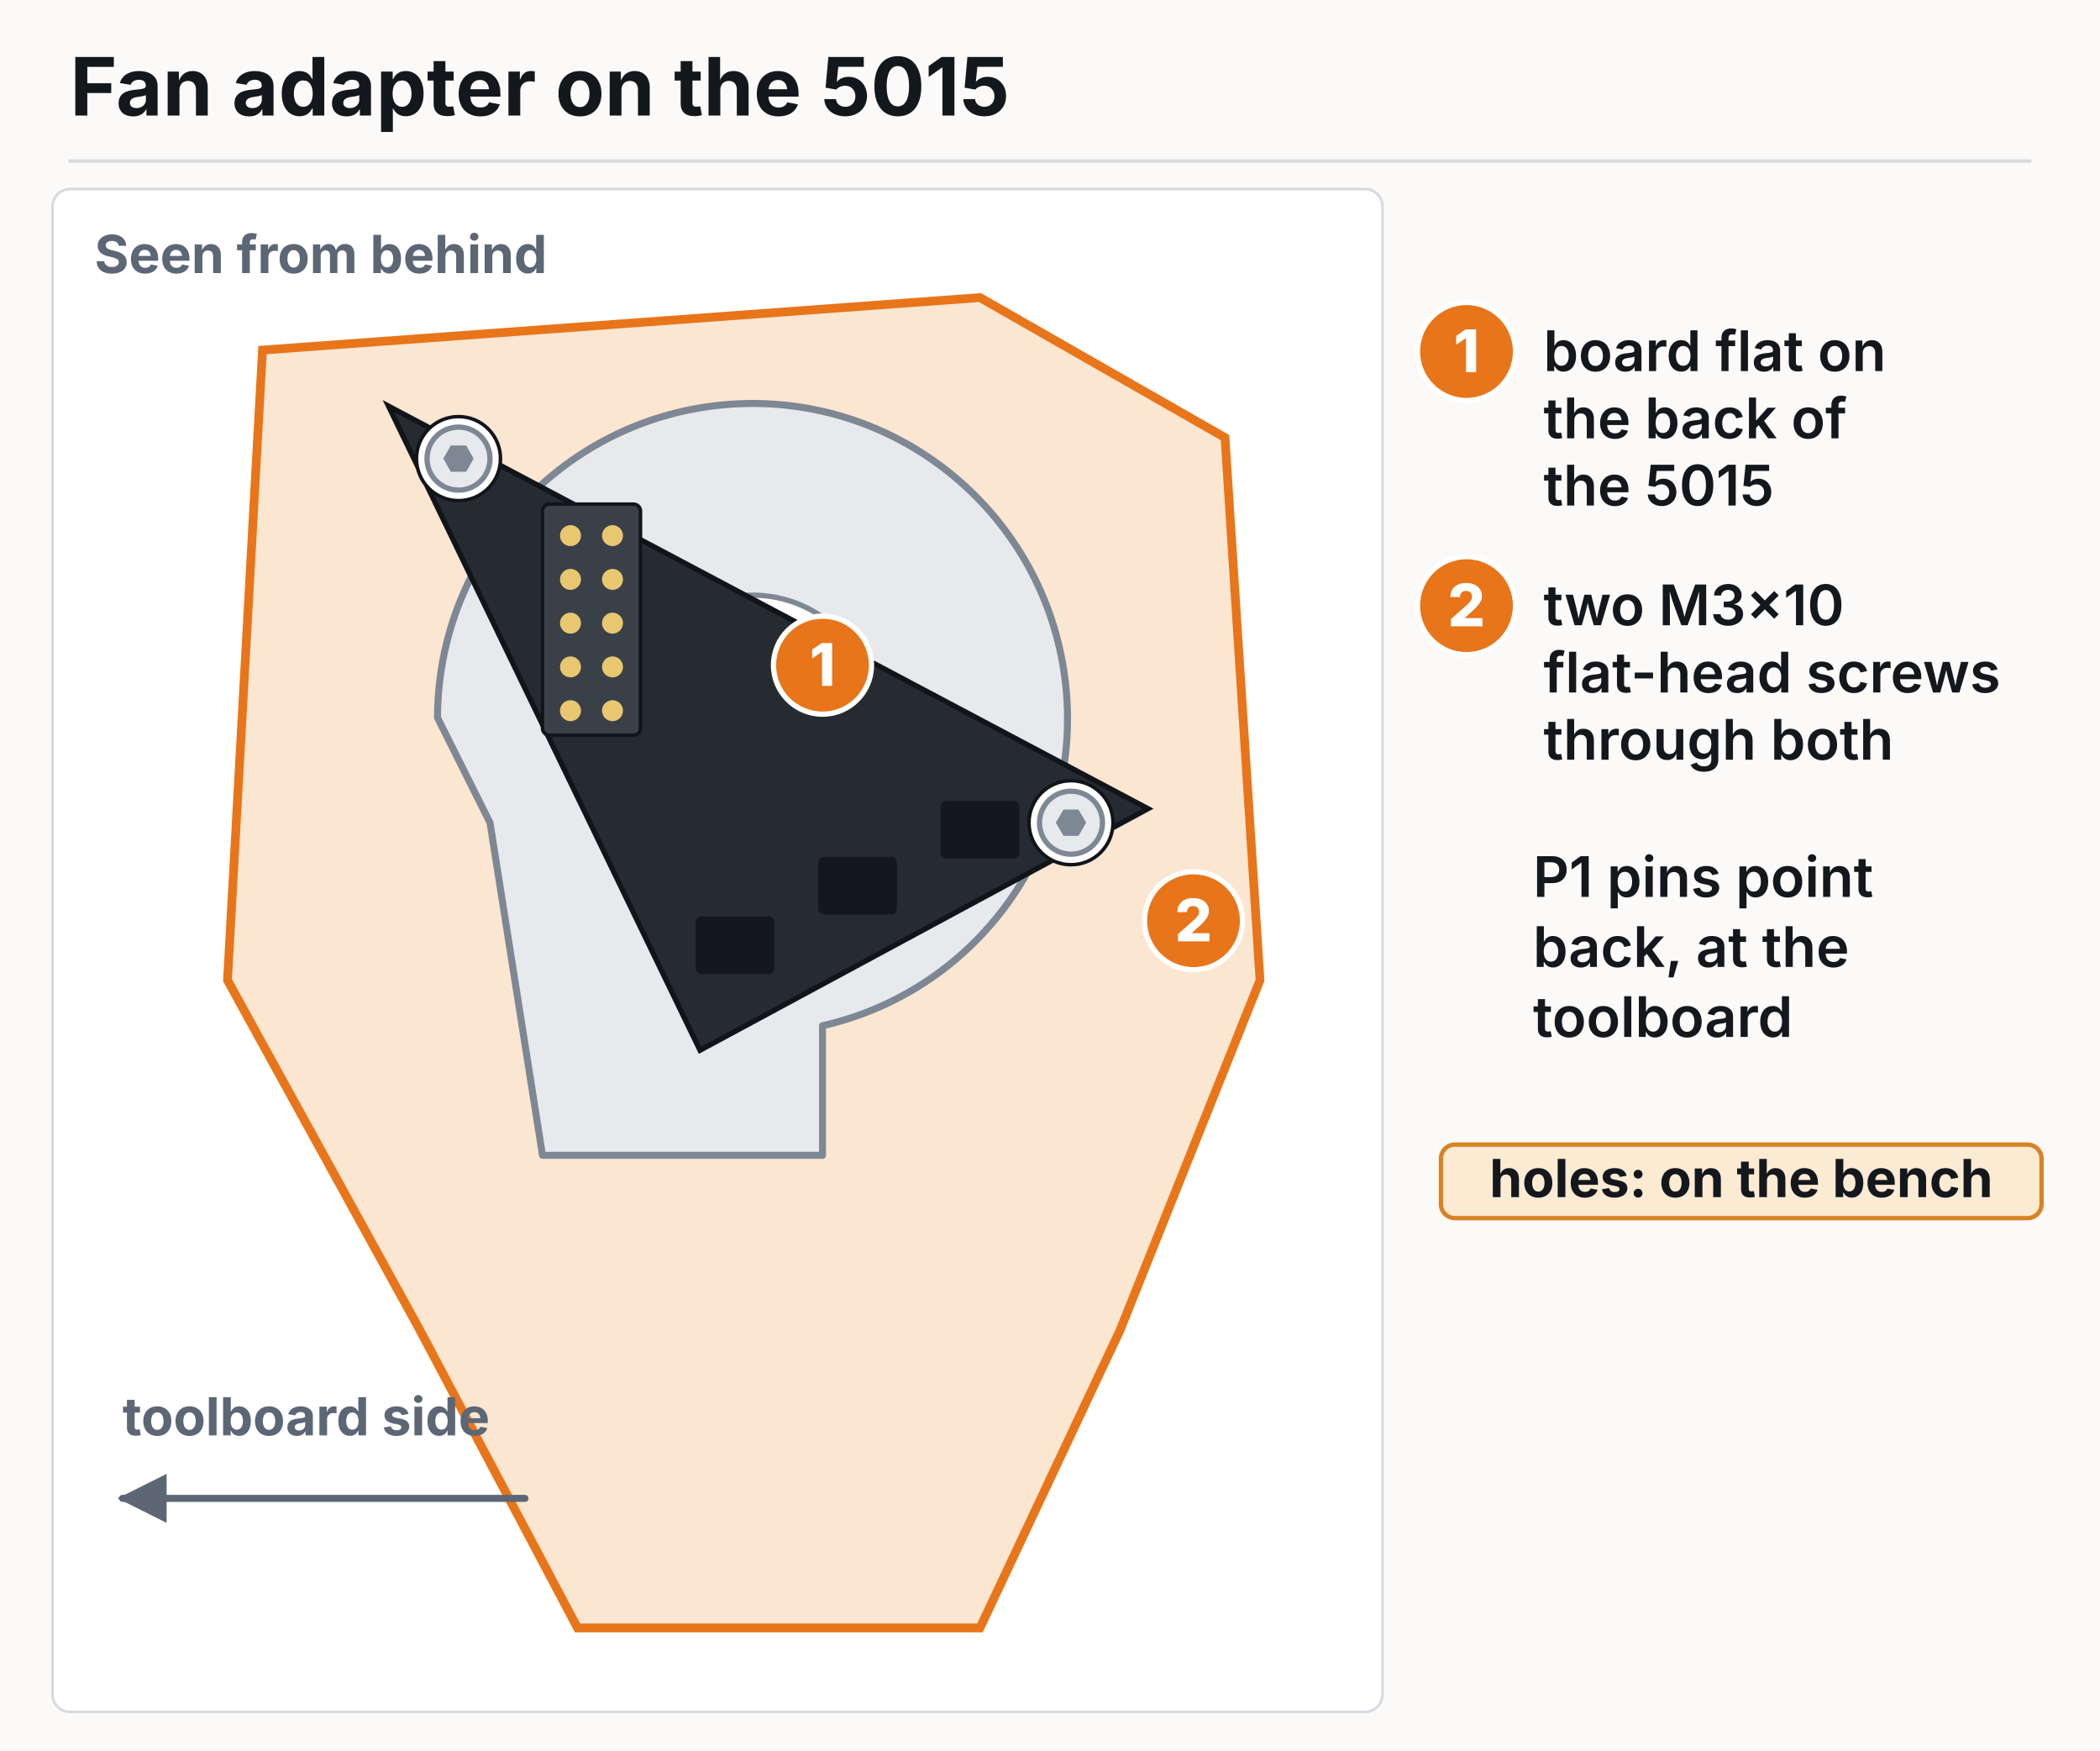
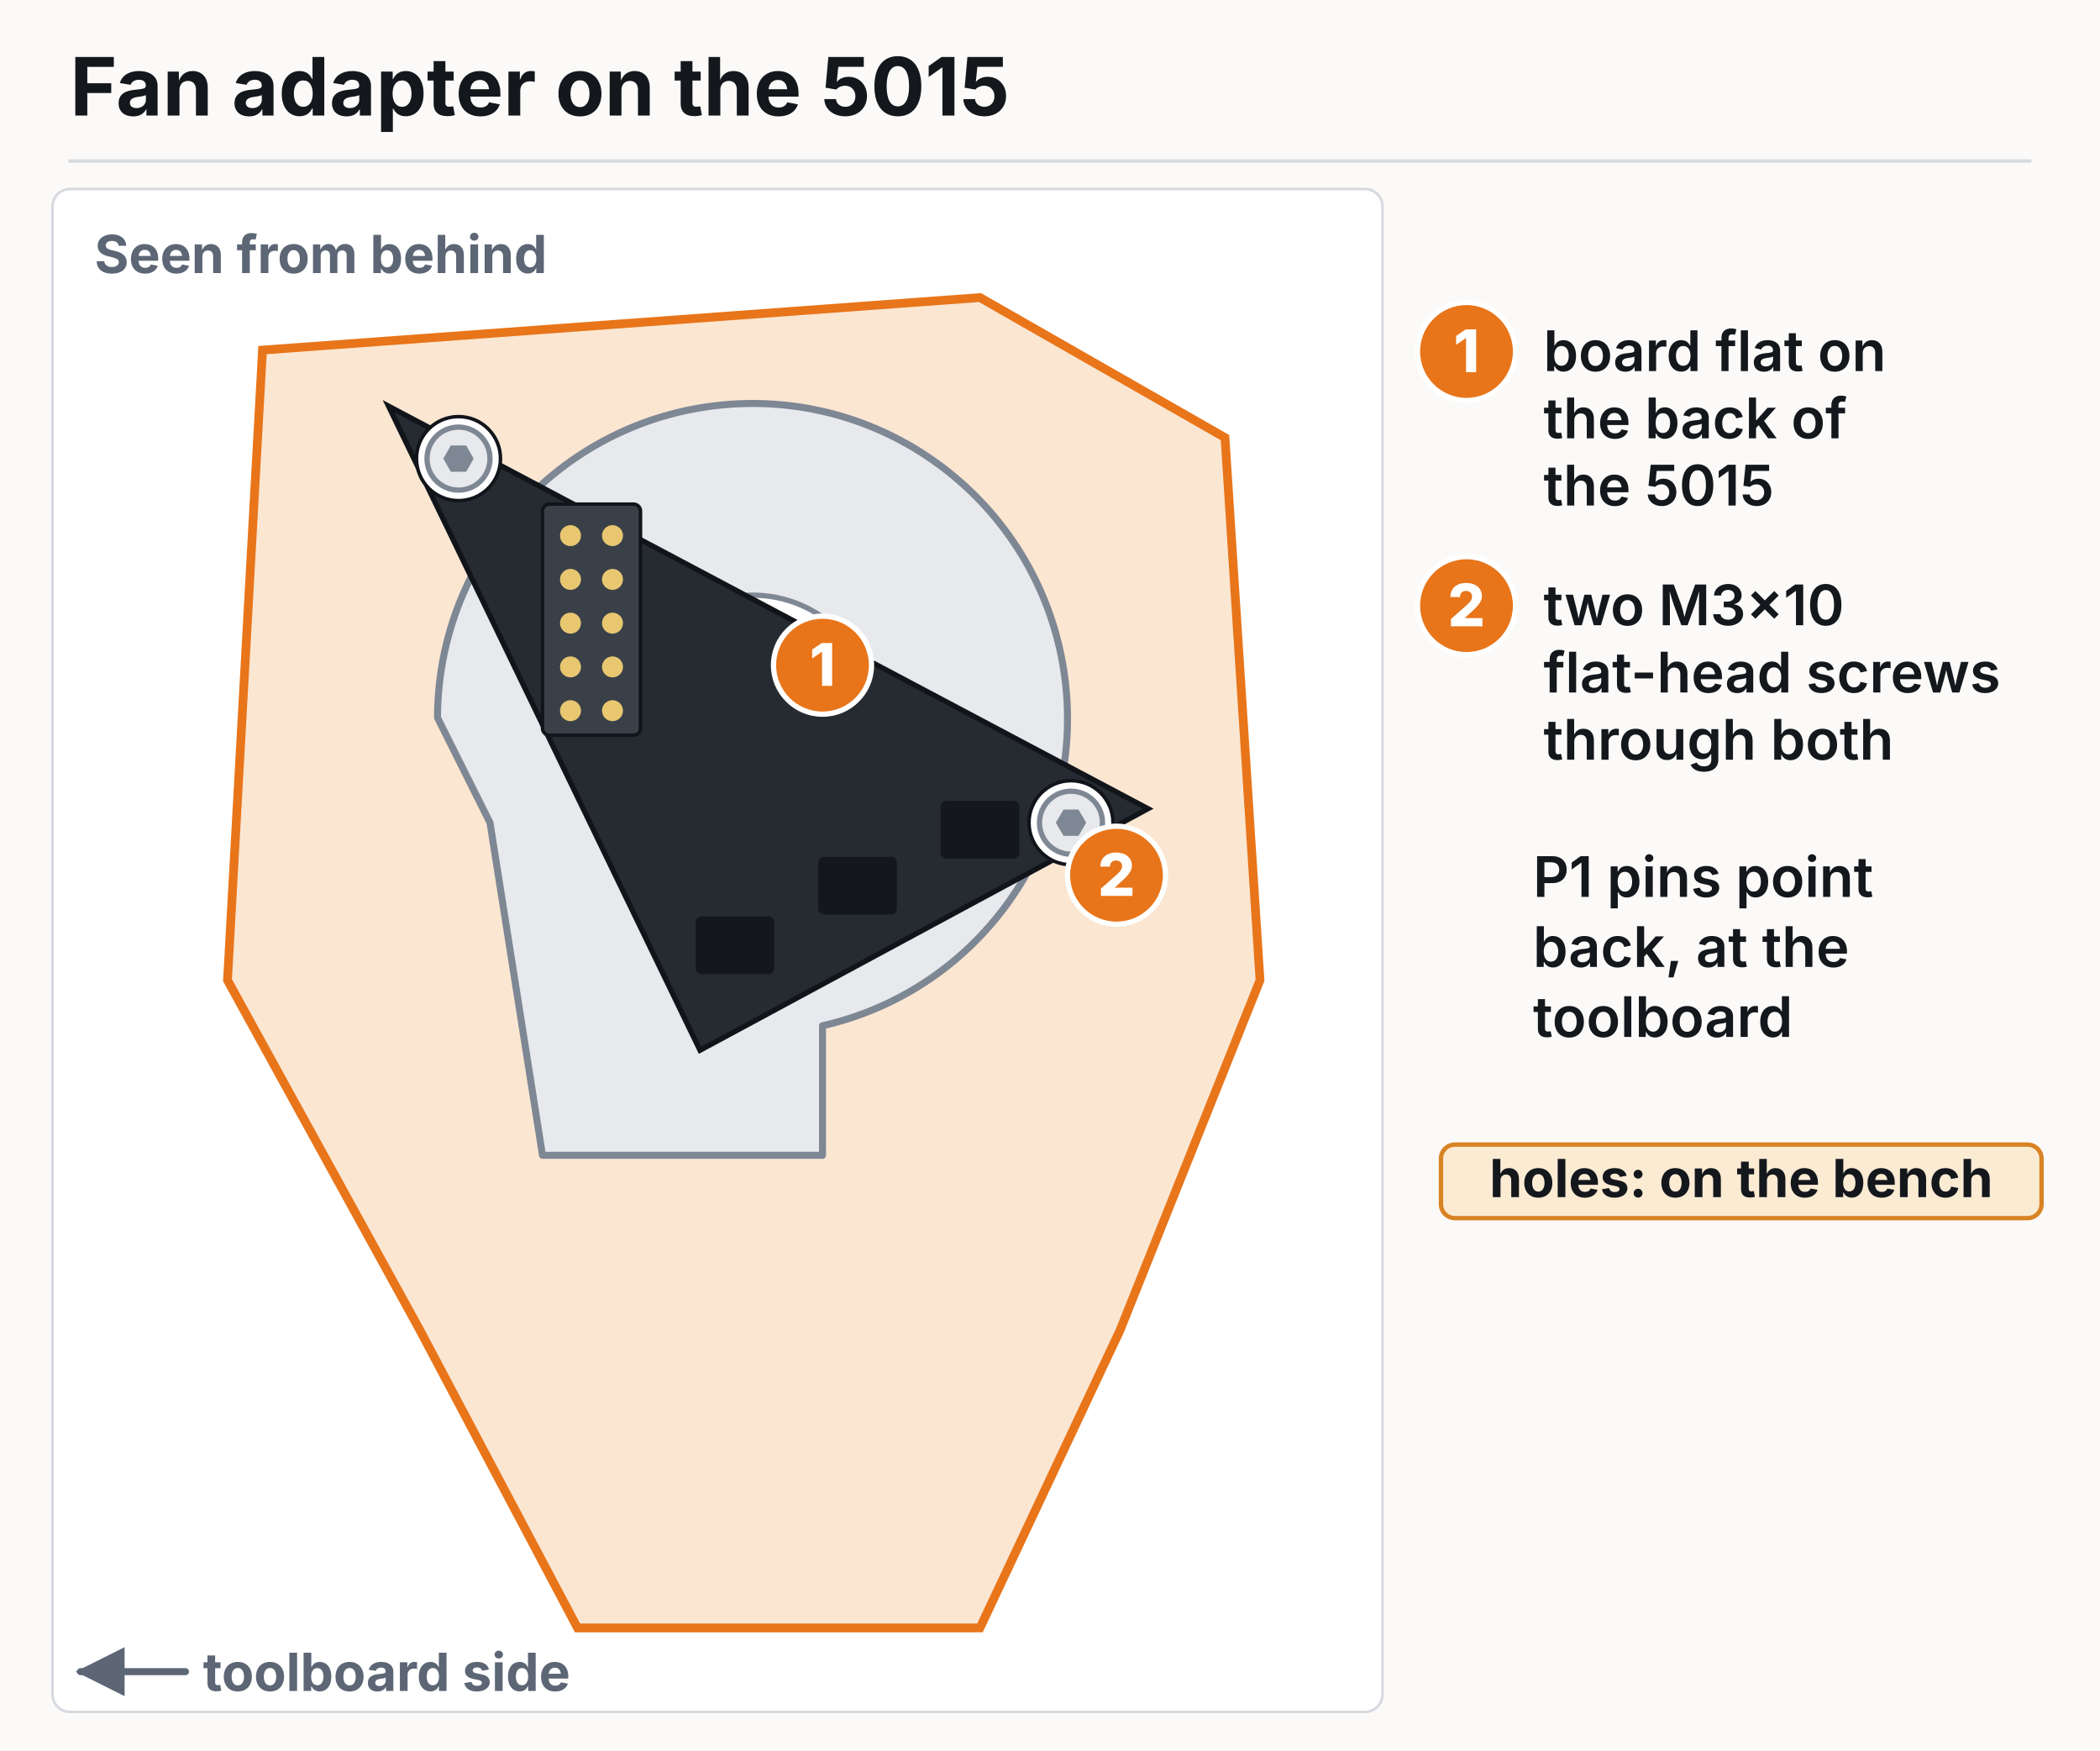
<svg xmlns="http://www.w3.org/2000/svg" viewBox="0 0 1200 1000" width="1200" height="1000" role="img" aria-label="Fan adapter on the back of the 5015 blower" style="color:#14181D">
  <defs>
    <marker id="arw" viewBox="0 0 10 10" refX="9" refY="5" markerWidth="7" markerHeight="7" orient="auto-start-reverse">
      <path d="M0,0 L10,5 L0,10 z" fill="#14181D" />
    </marker>
    <marker id="arwm" viewBox="0 0 10 10" refX="9" refY="5" markerWidth="7" markerHeight="7" orient="auto-start-reverse">
      <path d="M0,0 L10,5 L0,10 z" fill="#5C6675" />
    </marker>
    <marker id="arwa" viewBox="0 0 10 10" refX="9" refY="5" markerWidth="6.5" markerHeight="6.5" orient="auto-start-reverse">
      <path d="M0,0 L10,5 L0,10 z" fill="#0E8F86" />
    </marker>
    <marker id="arwb" viewBox="0 0 10 10" refX="9" refY="5" markerWidth="6.5" markerHeight="6.5" orient="auto-start-reverse">
      <path d="M0,0 L10,5 L0,10 z" fill="#7A4FD6" />
    </marker>
    <marker id="arwo" viewBox="0 0 10 10" refX="9" refY="5" markerWidth="7" markerHeight="7" orient="auto-start-reverse">
      <path d="M0,0 L10,5 L0,10 z" fill="#E8751A" />
    </marker>
    <marker id="arwr" viewBox="0 0 10 10" refX="9" refY="5" markerWidth="7" markerHeight="7" orient="auto-start-reverse">
      <path d="M0,0 L10,5 L0,10 z" fill="#C0392B" />
    </marker>
    <marker id="arwg" viewBox="0 0 10 10" refX="9" refY="5" markerWidth="7" markerHeight="7" orient="auto-start-reverse">
      <path d="M0,0 L10,5 L0,10 z" fill="#2E7D32" />
    </marker>
    <pattern id="hatch" width="7" height="7" patternTransform="rotate(45)" patternUnits="userSpaceOnUse">
      <line x1="0" y1="0" x2="0" y2="7" stroke="#9AA3AF" stroke-width="2.6" />
    </pattern>
  </defs>
  <rect width="1200" height="1000" fill="#FBFAF8" />
  <text x="40.0" y="66.0" font-family="Inter, -apple-system, BlinkMacSystemFont, 'Segoe UI', Roboto, 'Helvetica Neue', Arial, sans-serif" font-size="46" font-weight="700" text-anchor="start" fill="currentColor" letter-spacing="0">Fan adapter on the 5015</text>
  <line x1="40.0" y1="92.0" x2="1160.0" y2="92.0" stroke="#D6DAE0" stroke-width="2" stroke-linecap="round" />
  <rect x="30.0" y="108.0" width="760.0" height="870.0" rx="10" fill="#FFFFFF" stroke="#D6DAE0" stroke-width="1.5" />
  <text x="54.0" y="156.0" font-family="Inter, -apple-system, BlinkMacSystemFont, 'Segoe UI', Roboto, 'Helvetica Neue', Arial, sans-serif" font-size="30" font-weight="700" text-anchor="start" fill="#5C6675" letter-spacing="0">Seen from behind</text>
  <polygon points="150.0,200.0 560.0,170.0 700.0,250.0 720.0,560.0 640.0,760.0 560.0,930.0 330.0,930.0 240.0,760.0 130.0,560.0" fill="#FBE6D2" stroke="#E8751A" stroke-width="5" />
  <path d="M 250 410 A 180 180 0 1 1 470 586 L 470 660 L 310 660 L 280 470 Z" fill="#E7E9EC" stroke="#7E8794" stroke-width="4" stroke-linecap="round" stroke-linejoin="round" />
  <circle cx="430.0" cy="410.0" r="70.0" fill="#FFFFFF" stroke="#7E8794" stroke-width="3" />
  <polygon points="222.0,232.0 656.0,462.0 400.0,600.0" fill="#262B31" stroke="#11151A" stroke-width="3" />
  <circle cx="262.0" cy="262.0" r="24.0" fill="#FFFFFF" stroke="#11151A" stroke-width="2" />
  <circle cx="262.0" cy="262.0" r="18.0" fill="#E7E9EC" stroke="#7E8794" stroke-width="3" />
  <polygon points="270.1,262.0 266.1,269.0 257.9,269.0 253.9,262.0 257.9,255.0 266.1,255.0" fill="#7E8794" stroke="#7E8794" stroke-width="1" />
  <circle cx="612.0" cy="470.0" r="24.0" fill="#FFFFFF" stroke="#11151A" stroke-width="2" />
  <circle cx="612.0" cy="470.0" r="18.0" fill="#E7E9EC" stroke="#7E8794" stroke-width="3" />
  <polygon points="620.1,470.0 616.0,477.0 608.0,477.0 603.9,470.0 608.0,463.0 616.0,463.0" fill="#7E8794" stroke="#7E8794" stroke-width="1" />
  <rect x="310.0" y="288.0" width="56.0" height="132.0" rx="4" fill="#3A4048" stroke="#11151A" stroke-width="2" />
  <circle cx="326.0" cy="306.0" r="6.0" fill="#E8C770" stroke="none" stroke-width="0" />
  <circle cx="350.0" cy="306.0" r="6.0" fill="#E8C770" stroke="none" stroke-width="0" />
  <circle cx="326.0" cy="331.0" r="6.0" fill="#E8C770" stroke="none" stroke-width="0" />
  <circle cx="350.0" cy="331.0" r="6.0" fill="#E8C770" stroke="none" stroke-width="0" />
  <circle cx="326.0" cy="356.0" r="6.0" fill="#E8C770" stroke="none" stroke-width="0" />
  <circle cx="350.0" cy="356.0" r="6.0" fill="#E8C770" stroke="none" stroke-width="0" />
  <circle cx="326.0" cy="381.0" r="6.0" fill="#E8C770" stroke="none" stroke-width="0" />
  <circle cx="350.0" cy="381.0" r="6.0" fill="#E8C770" stroke="none" stroke-width="0" />
  <circle cx="326.0" cy="406.0" r="6.0" fill="#E8C770" stroke="none" stroke-width="0" />
  <circle cx="350.0" cy="406.0" r="6.0" fill="#E8C770" stroke="none" stroke-width="0" />
  <rect x="398.0" y="524.0" width="44.0" height="32.0" rx="3" fill="#14181D" stroke="#14181D" stroke-width="1" />
  <rect x="468.0" y="490.0" width="44.0" height="32.0" rx="3" fill="#14181D" stroke="#14181D" stroke-width="1" />
  <rect x="538.0" y="458.0" width="44.0" height="32.0" rx="3" fill="#14181D" stroke="#14181D" stroke-width="1" />
  <circle cx="470.0" cy="380.0" r="28.0" fill="#E8751A" stroke="#FFFFFF" stroke-width="3" />
  <text x="470.0" y="391.8" font-family="Inter, -apple-system, BlinkMacSystemFont, 'Segoe UI', Roboto, 'Helvetica Neue', Arial, sans-serif" font-size="33.6" font-weight="800" text-anchor="middle" fill="#FFFFFF" letter-spacing="0">1</text>
-   <circle cx="682.0" cy="526.0" r="28.0" fill="#E8751A" stroke="#FFFFFF" stroke-width="3" />
-   <text x="682.0" y="537.8" font-family="Inter, -apple-system, BlinkMacSystemFont, 'Segoe UI', Roboto, 'Helvetica Neue', Arial, sans-serif" font-size="33.6" font-weight="800" text-anchor="middle" fill="#FFFFFF" letter-spacing="0">2</text>
-   <text x="70.0" y="820.0" font-family="Inter, -apple-system, BlinkMacSystemFont, 'Segoe UI', Roboto, 'Helvetica Neue', Arial, sans-serif" font-size="30" font-weight="700" text-anchor="start" fill="#5C6675" letter-spacing="0">toolboard side</text>
-   <path d="M 300.0 856.0 L 70.0 856.0" fill="none" stroke="#5C6675" stroke-width="4" stroke-linecap="round" stroke-linejoin="round" marker-end="url(#arwm)" />
+   <circle cx="638.0" cy="500.0" r="28.0" fill="#E8751A" stroke="#FFFFFF" stroke-width="3" />
+   <text x="638.0" y="511.8" font-family="Inter, -apple-system, BlinkMacSystemFont, 'Segoe UI', Roboto, 'Helvetica Neue', Arial, sans-serif" font-size="33.6" font-weight="800" text-anchor="middle" fill="#FFFFFF" letter-spacing="0">2</text>
+   <path d="M 106.0 955.0 L 46.0 955.0" fill="none" stroke="#5C6675" stroke-width="4" stroke-linecap="round" stroke-linejoin="round" marker-end="url(#arwm)" />
+   <text x="116.0" y="966.0" font-family="Inter, -apple-system, BlinkMacSystemFont, 'Segoe UI', Roboto, 'Helvetica Neue', Arial, sans-serif" font-size="30" font-weight="700" text-anchor="start" fill="#5C6675" letter-spacing="0">toolboard side</text>
  <circle cx="838.0" cy="200.8" r="28.0" fill="#E8751A" stroke="#FFFFFF" stroke-width="3" />
  <text x="838.0" y="212.6" font-family="Inter, -apple-system, BlinkMacSystemFont, 'Segoe UI', Roboto, 'Helvetica Neue', Arial, sans-serif" font-size="33.6" font-weight="800" text-anchor="middle" fill="#FFFFFF" letter-spacing="0">1</text>
  <text x="882.0" y="212.0" font-family="Inter, -apple-system, BlinkMacSystemFont, 'Segoe UI', Roboto, 'Helvetica Neue', Arial, sans-serif" font-size="32" font-weight="600" text-anchor="start" fill="currentColor" letter-spacing="0">board flat on</text>
  <text x="882.0" y="250.4" font-family="Inter, -apple-system, BlinkMacSystemFont, 'Segoe UI', Roboto, 'Helvetica Neue', Arial, sans-serif" font-size="32" font-weight="600" text-anchor="start" fill="currentColor" letter-spacing="0">the back of</text>
  <text x="882.0" y="288.8" font-family="Inter, -apple-system, BlinkMacSystemFont, 'Segoe UI', Roboto, 'Helvetica Neue', Arial, sans-serif" font-size="32" font-weight="600" text-anchor="start" fill="currentColor" letter-spacing="0">the 5015</text>
  <circle cx="838.0" cy="346.0" r="28.0" fill="#E8751A" stroke="#FFFFFF" stroke-width="3" />
  <text x="838.0" y="357.8" font-family="Inter, -apple-system, BlinkMacSystemFont, 'Segoe UI', Roboto, 'Helvetica Neue', Arial, sans-serif" font-size="33.6" font-weight="800" text-anchor="middle" fill="#FFFFFF" letter-spacing="0">2</text>
  <text x="882.0" y="357.2" font-family="Inter, -apple-system, BlinkMacSystemFont, 'Segoe UI', Roboto, 'Helvetica Neue', Arial, sans-serif" font-size="32" font-weight="600" text-anchor="start" fill="currentColor" letter-spacing="0">two M3×10</text>
  <text x="882.0" y="395.6" font-family="Inter, -apple-system, BlinkMacSystemFont, 'Segoe UI', Roboto, 'Helvetica Neue', Arial, sans-serif" font-size="32" font-weight="600" text-anchor="start" fill="currentColor" letter-spacing="0">flat-head screws</text>
  <text x="882.0" y="434.0" font-family="Inter, -apple-system, BlinkMacSystemFont, 'Segoe UI', Roboto, 'Helvetica Neue', Arial, sans-serif" font-size="32" font-weight="600" text-anchor="start" fill="currentColor" letter-spacing="0">through both</text>
  <text x="876.0" y="512.4" font-family="Inter, -apple-system, BlinkMacSystemFont, 'Segoe UI', Roboto, 'Helvetica Neue', Arial, sans-serif" font-size="32" font-weight="600" text-anchor="start" fill="currentColor" letter-spacing="0">P1 pins point</text>
  <text x="876.0" y="552.4" font-family="Inter, -apple-system, BlinkMacSystemFont, 'Segoe UI', Roboto, 'Helvetica Neue', Arial, sans-serif" font-size="32" font-weight="600" text-anchor="start" fill="currentColor" letter-spacing="0">back, at the</text>
  <text x="876.0" y="592.4" font-family="Inter, -apple-system, BlinkMacSystemFont, 'Segoe UI', Roboto, 'Helvetica Neue', Arial, sans-serif" font-size="32" font-weight="600" text-anchor="start" fill="currentColor" letter-spacing="0">toolboard</text>
  <rect x="823.4" y="653.9" width="343.2" height="42.0" rx="8" fill="#FBEBD3" stroke="#D98324" stroke-width="2.5" />
  <text x="995.0" y="683.9" font-family="Inter, -apple-system, BlinkMacSystemFont, 'Segoe UI', Roboto, 'Helvetica Neue', Arial, sans-serif" font-size="30" font-weight="700" text-anchor="middle" fill="#14181D" letter-spacing="0">holes: on the bench</text>
</svg>
